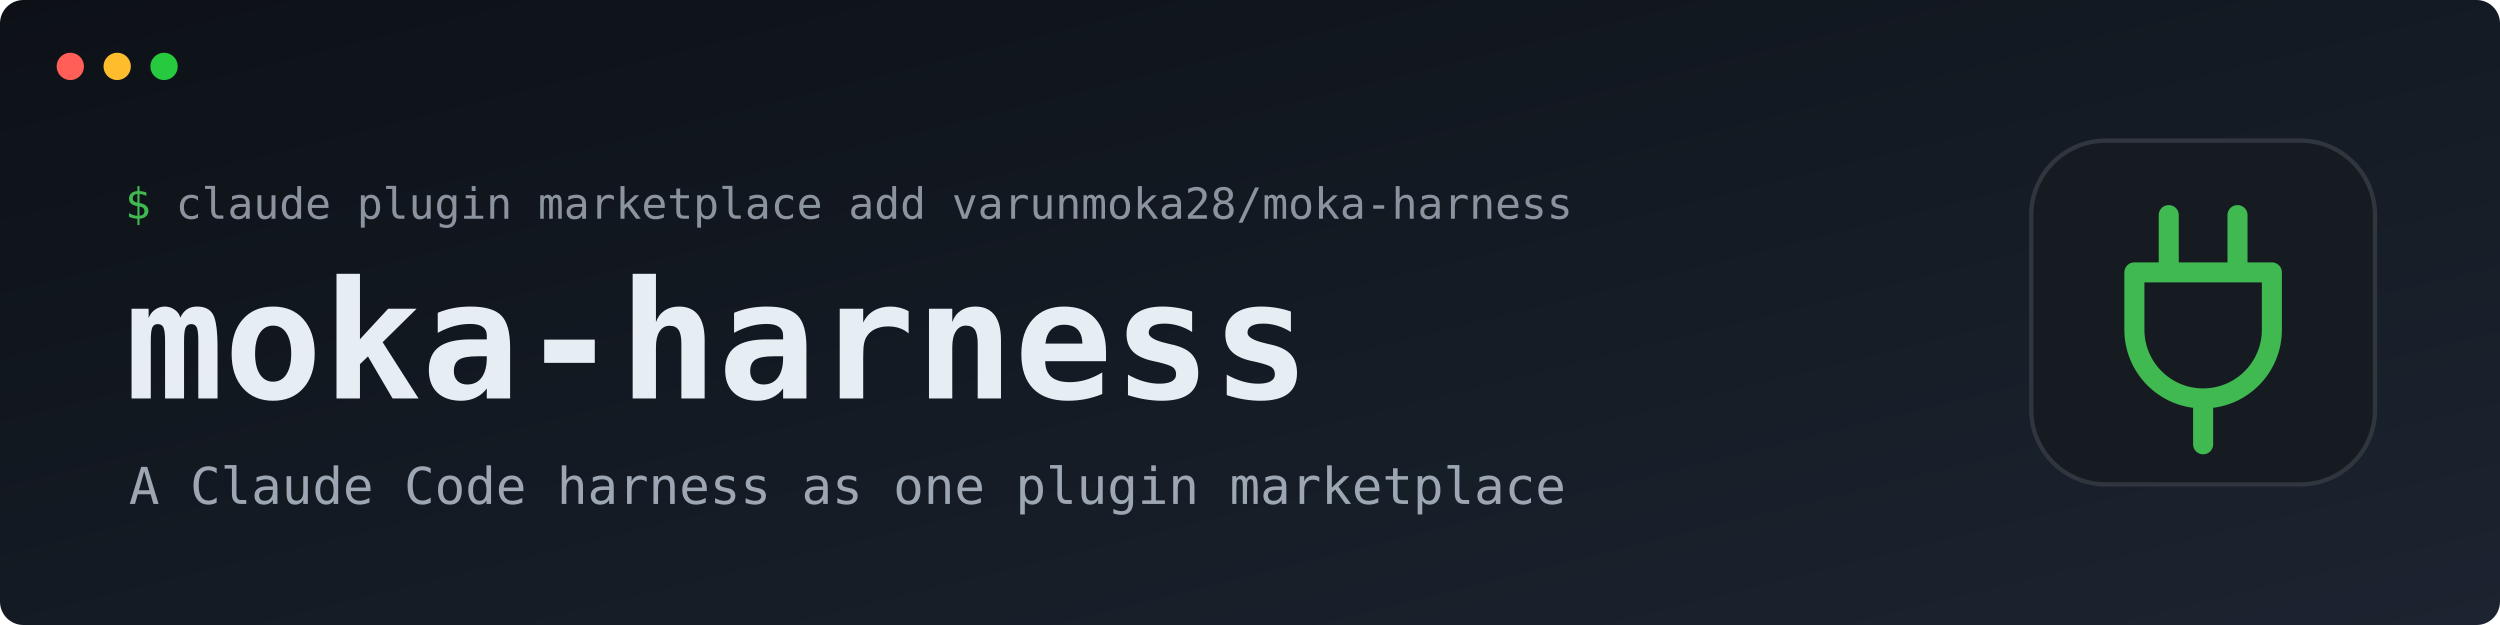
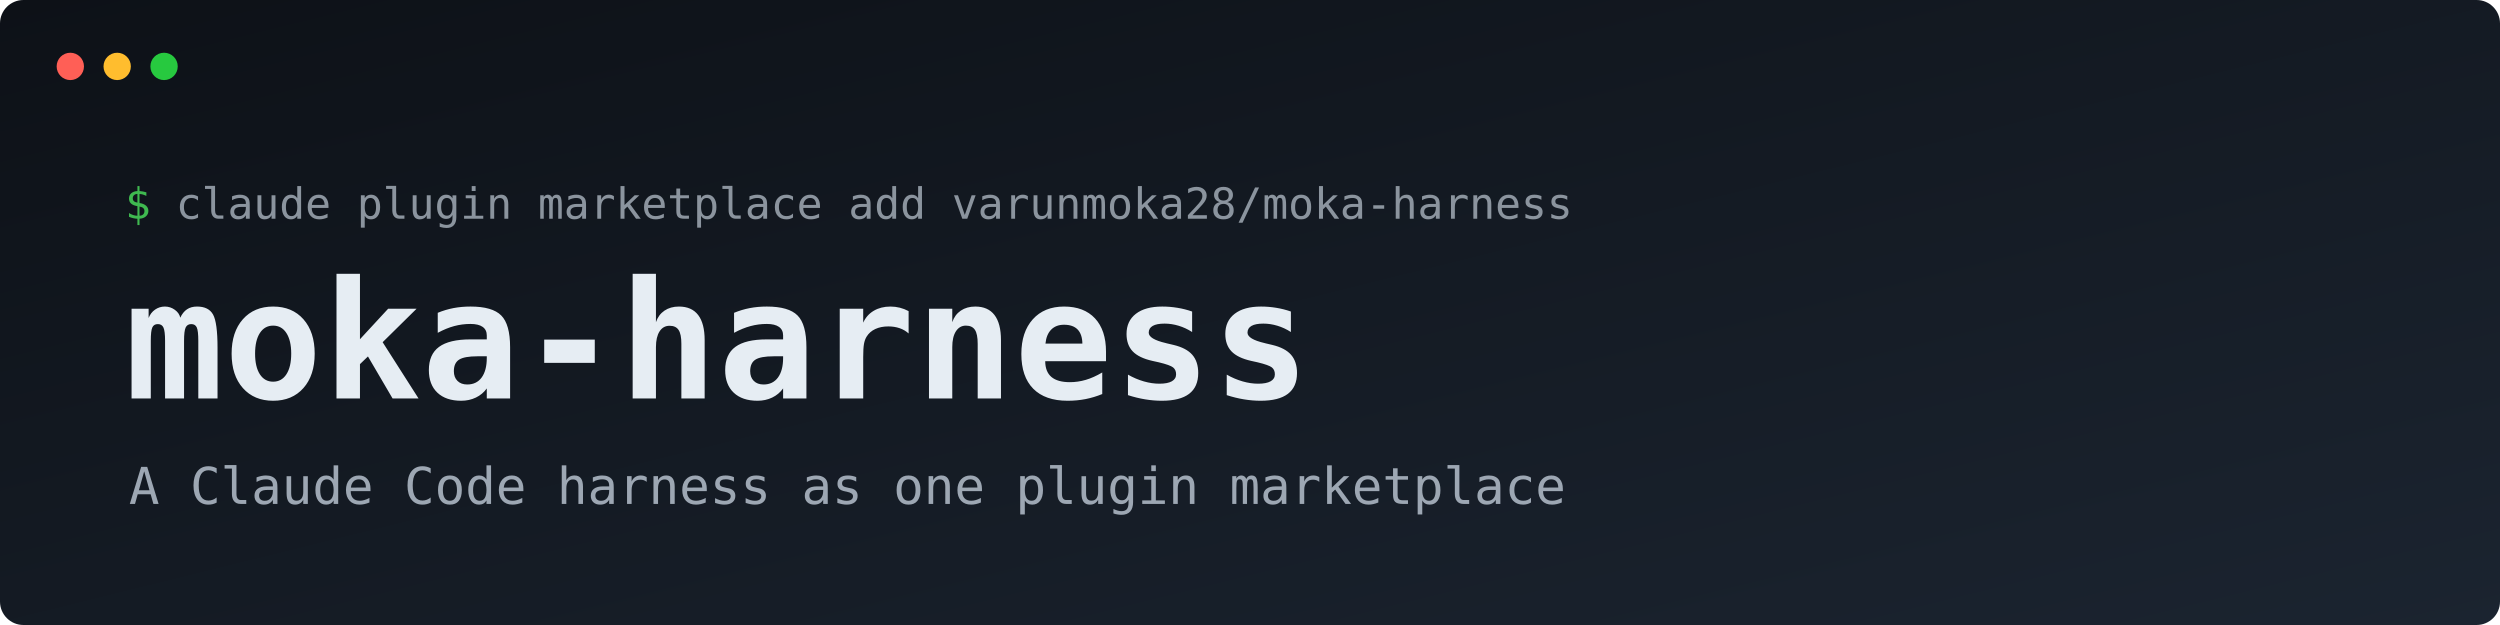
<svg xmlns="http://www.w3.org/2000/svg" viewBox="0 0 1280 320" width="1280" height="320" role="img" aria-label="moka-harness: A Claude Code harness as one plugin marketplace">
  <defs>
    <linearGradient id="bg" x1="0" y1="0" x2="1" y2="1">
      <stop offset="0" stop-color="#0d1117" />
      <stop offset="1" stop-color="#1b2430" />
    </linearGradient>
  </defs>
  <rect width="1280" height="320" rx="12" fill="url(#bg)" />
  <g font-family="ui-monospace, SFMono-Regular, Menlo, Consolas, monospace">
    <circle cx="36" cy="34" r="7" fill="#ff5f56" />
    <circle cx="60" cy="34" r="7" fill="#ffbd2e" />
    <circle cx="84" cy="34" r="7" fill="#27c93f" />
    <text x="64" y="112" font-size="22" fill="#3fb950">$</text>
    <text x="90" y="112" font-size="22" fill="#8b949e">claude plugin marketplace add varunmoka28/moka-harness</text>
    <text x="64" y="204" font-size="84" font-weight="700" fill="#e6edf3">moka-harness</text>
    <text x="66" y="258" font-size="26" fill="#9da7b3">A Claude Code harness as one plugin marketplace</text>
  </g>
-   <g transform="translate(1040,72) scale(1.4667)">
-     <rect width="120" height="120" rx="26" fill="#161b22" stroke="#30363d" stroke-width="1.5" />
-     <path d="M48 26v20M72 26v20M36 46h48v20a24 24 0 0 1-48 0zM60 90v16" stroke="#3fb950" stroke-width="7" fill="none" stroke-linecap="round" stroke-linejoin="round" />
-   </g>
</svg>
